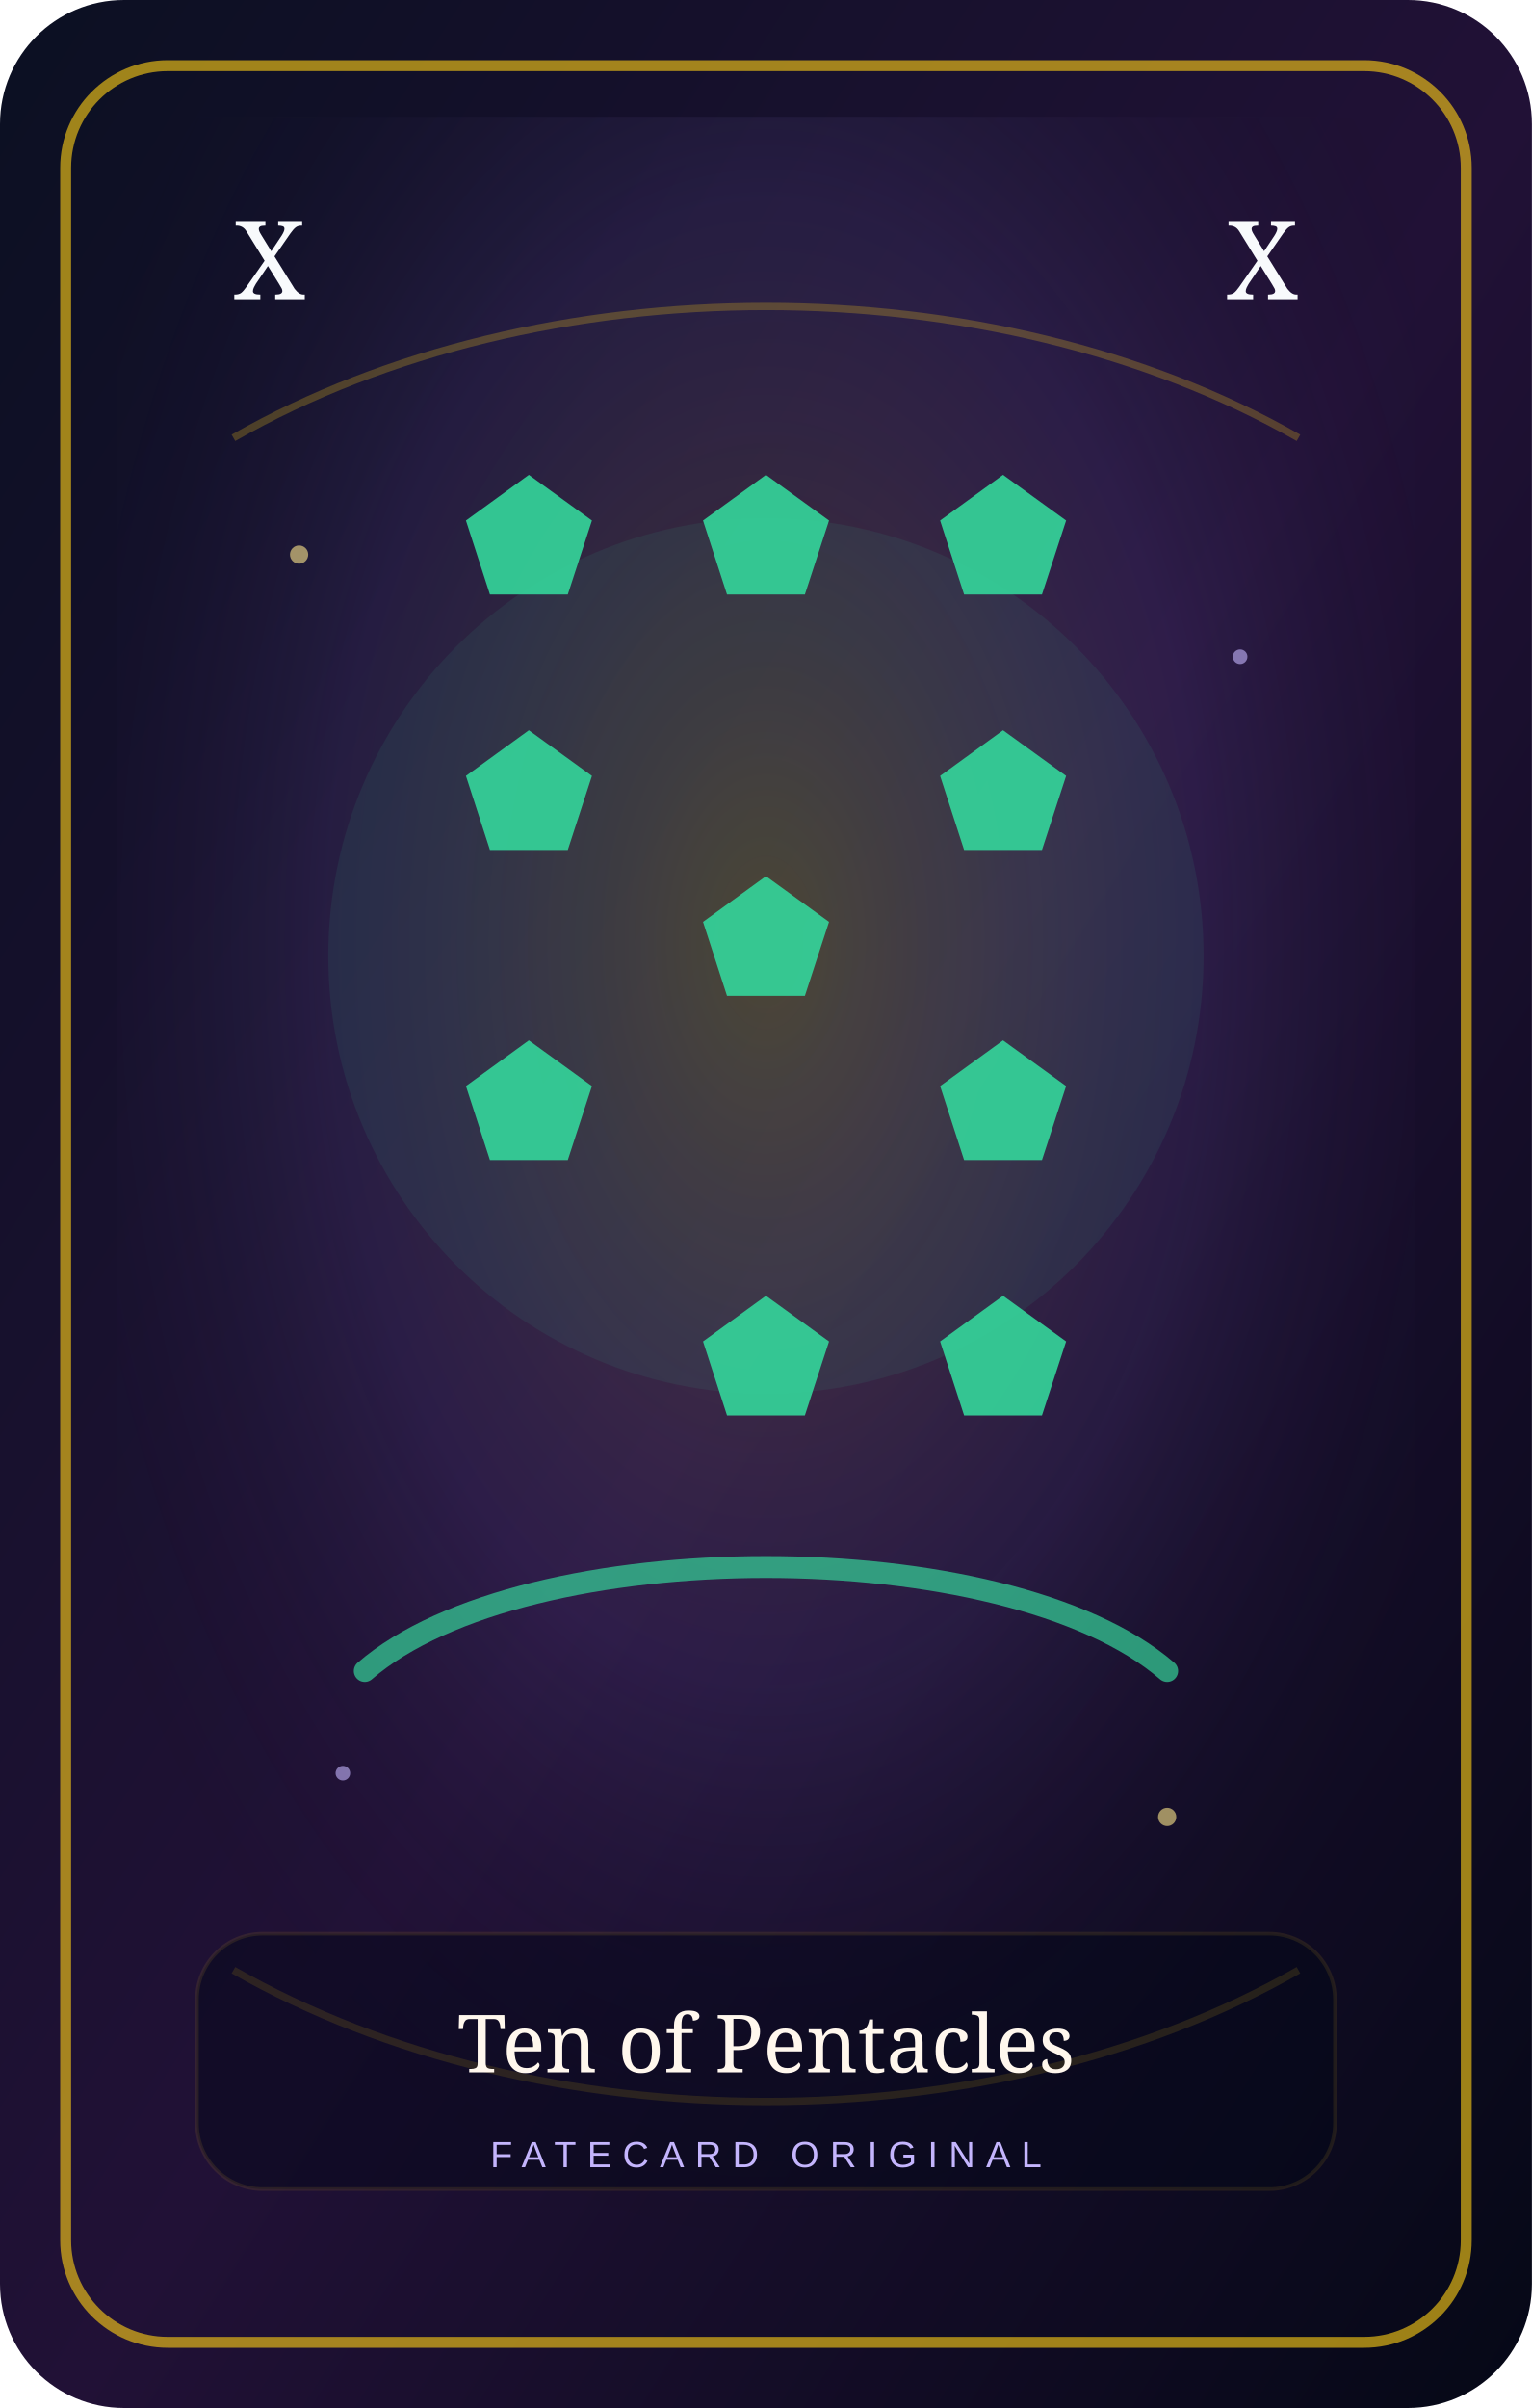
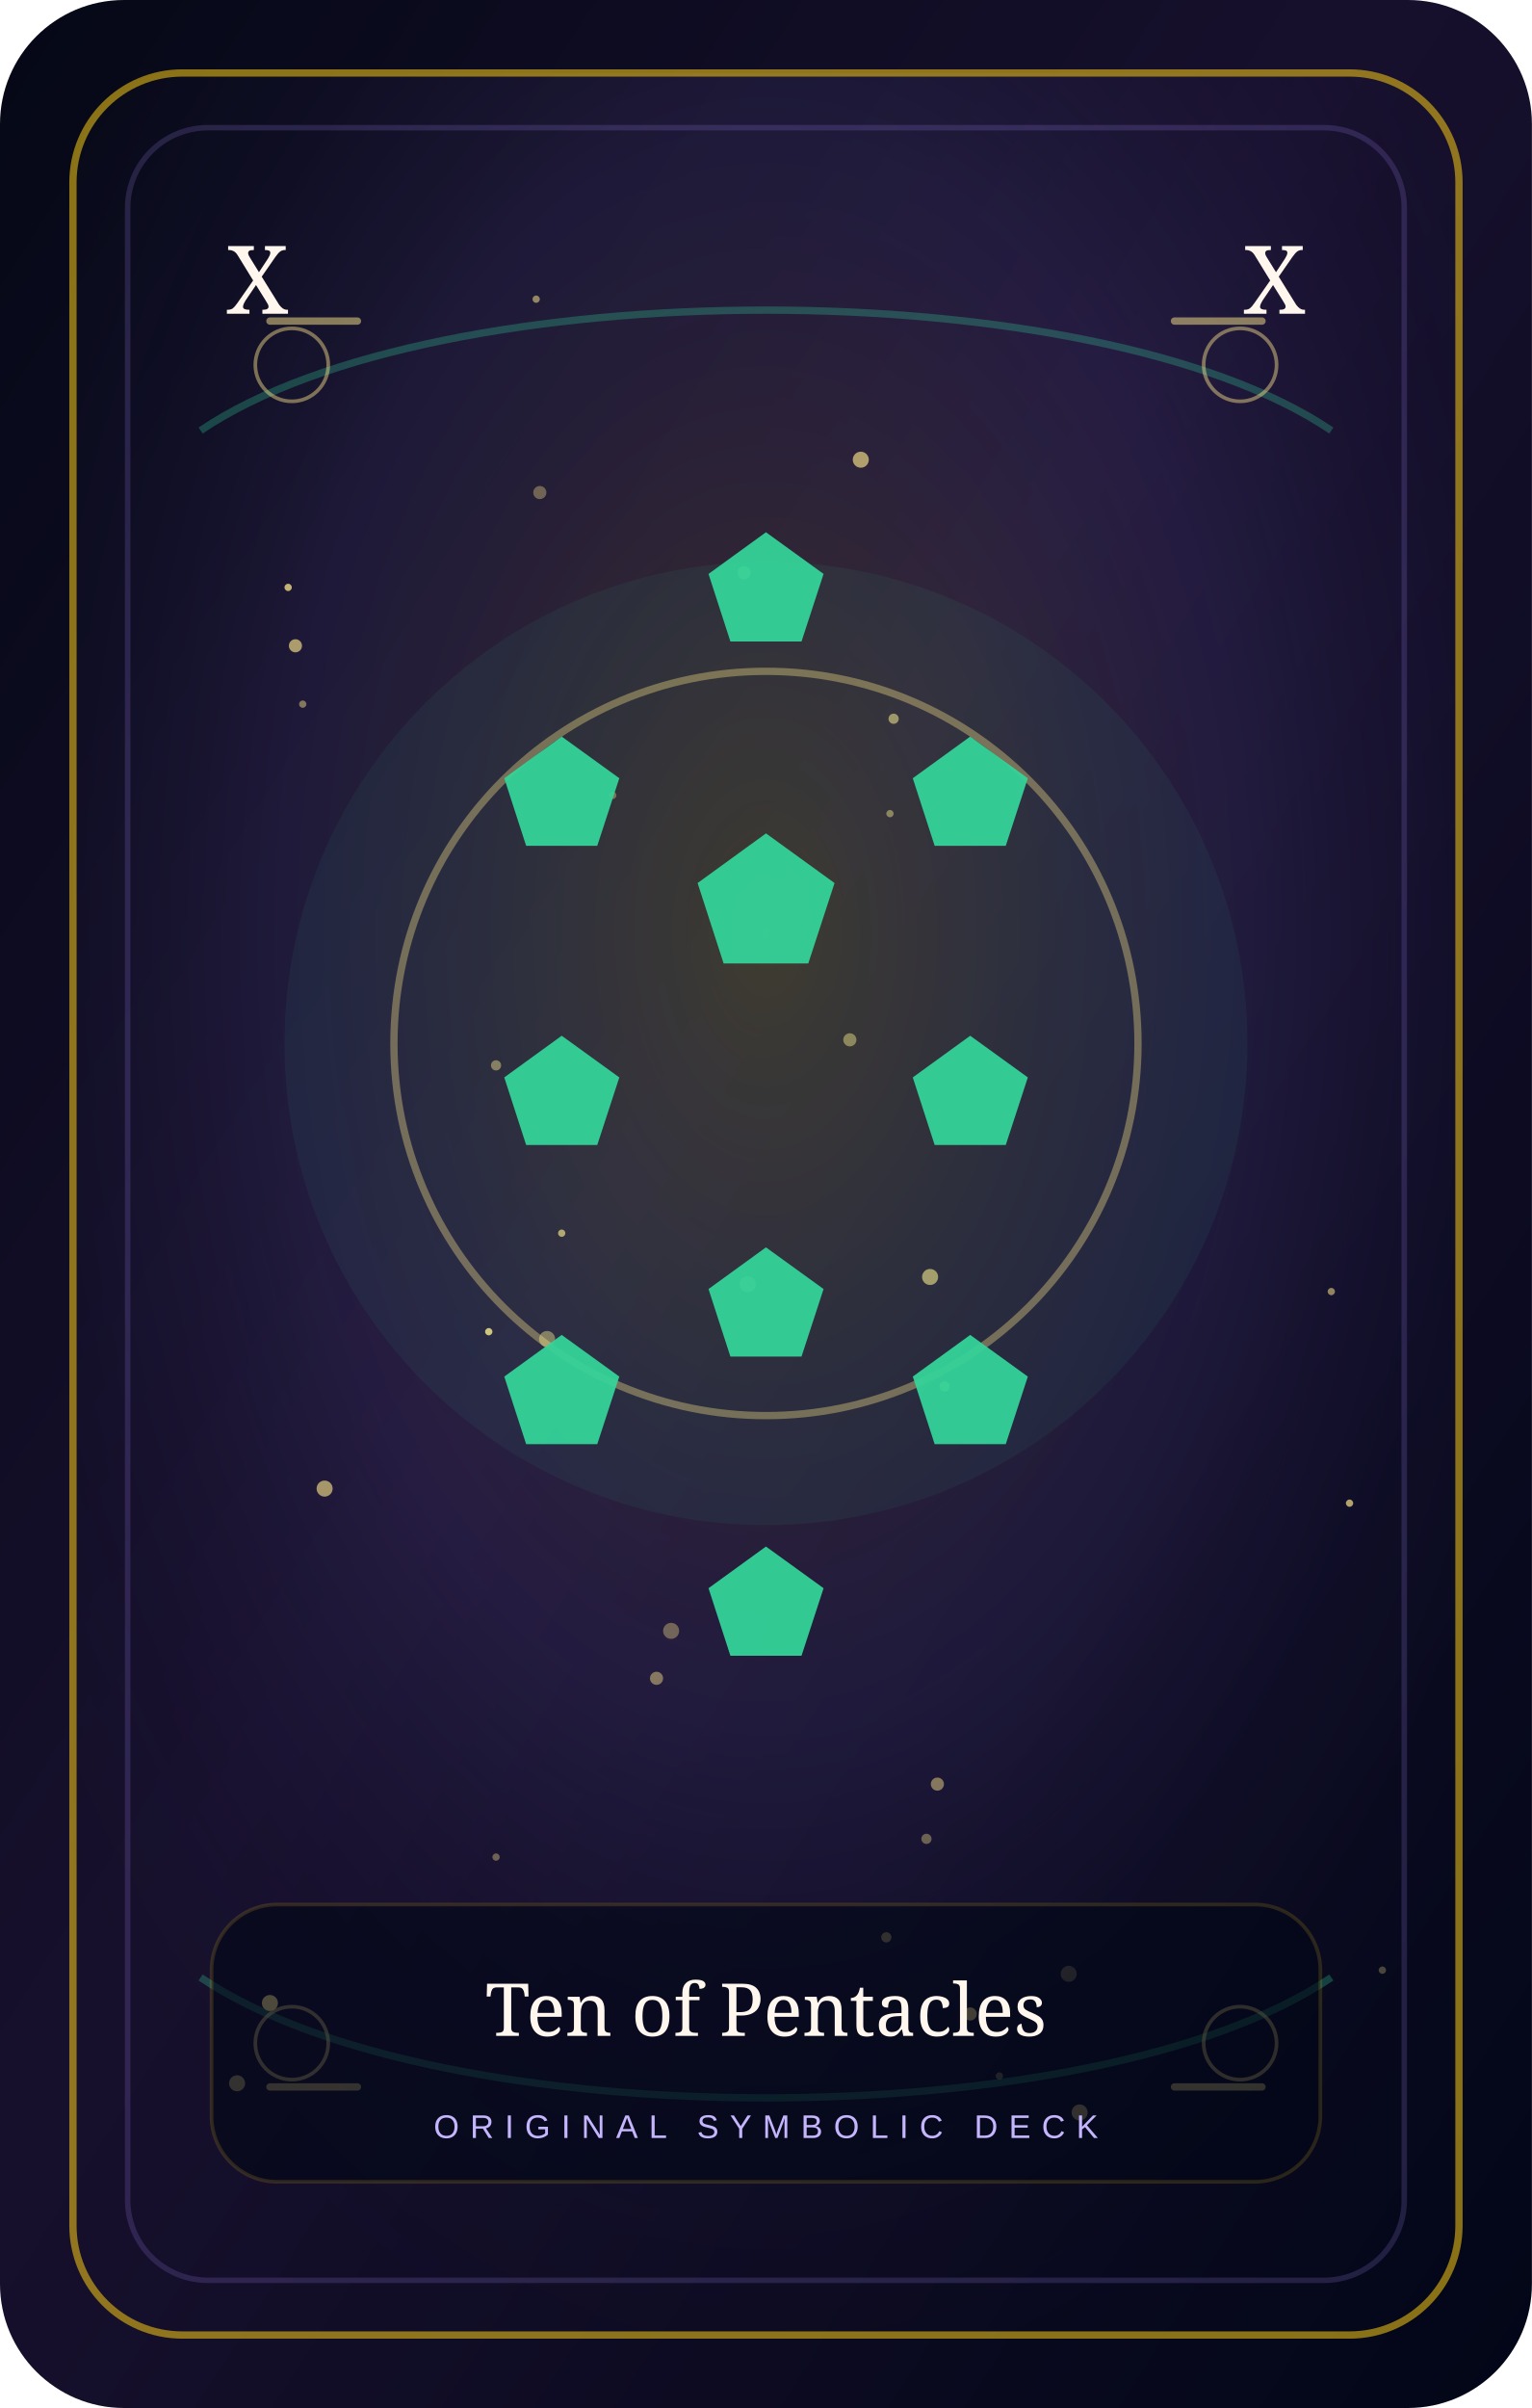
<svg xmlns="http://www.w3.org/2000/svg" width="420" height="660" viewBox="0 0 420 660" role="img" aria-label="Ten of Pentacles">
  <defs>
-     <linearGradient id="bg-minor_pentacles_ten" x1="0" y1="0" x2="1" y2="1">
-       <stop offset="0%" stop-color="#0b1022" />
-       <stop offset="52%" stop-color="#211136" />
-       <stop offset="100%" stop-color="#050816" />
+     <linearGradient id="bg" x1="0" y1="0" x2="1" y2="1">
+       <stop offset="0%" stop-color="#050816" />
+       <stop offset="45%" stop-color="#17102d" />
+       <stop offset="100%" stop-color="#020617" />
    </linearGradient>
-     <radialGradient id="glow-minor_pentacles_ten" cx="50%" cy="38%" r="62%">
-       <stop offset="0%" stop-color="#facc15" stop-opacity=".22" />
-       <stop offset="55%" stop-color="#a78bfa" stop-opacity=".10" />
-       <stop offset="100%" stop-color="#000000" stop-opacity="0" />
+     <radialGradient id="aura" cx="50%" cy="38%" r="68%">
+       <stop offset="0%" stop-color="#facc15" stop-opacity=".18" />
+       <stop offset="52%" stop-color="#a78bfa" stop-opacity=".10" />
+       <stop offset="100%" stop-color="#020617" stop-opacity="0" />
    </radialGradient>
-     <filter id="soft-minor_pentacles_ten" x="-20%" y="-20%" width="140%" height="140%">
-       <feGaussianBlur stdDeviation="4" />
+     <filter id="glow" x="-30%" y="-30%" width="160%" height="160%">
+       <feDropShadow dx="0" dy="0" stdDeviation="6" flood-color="#34d399" flood-opacity=".42" />
    </filter>
  </defs>
-   <rect width="420" height="660" rx="34" fill="url(#bg-minor_pentacles_ten)" />
-   <rect x="18" y="18" width="384" height="624" rx="28" fill="none" stroke="#facc15" stroke-opacity=".62" stroke-width="3" />
-   <rect x="32" y="32" width="356" height="596" rx="22" fill="url(#glow-minor_pentacles_ten)" />
-   <path d="M64 120 C148 72, 272 72, 356 120 M64 540 C148 588, 272 588, 356 540" fill="none" stroke="#facc15" stroke-opacity=".24" stroke-width="2" />
-   <g opacity=".6">
-     <circle cx="82" cy="152" r="2.5" fill="#fde68a" />
-     <circle cx="340" cy="180" r="2" fill="#c4b5fd" />
-     <circle cx="320" cy="498" r="2.5" fill="#fde68a" />
-     <circle cx="94" cy="486" r="2" fill="#c4b5fd" />
-   </g>
-   <circle cx="210" cy="262" r="120" fill="#34d399" opacity=".08" />
-   <path d="M100 458 C144 420, 276 420, 320 458" fill="none" stroke="#34d399" stroke-width="6" opacity=".7" stroke-linecap="round" />
-   <text x="210" y="150" text-anchor="middle" dominant-baseline="middle" font-size="46" font-family="Georgia, serif" fill="#34d399" opacity=".92">⬟</text>
-   <text x="145" y="220" text-anchor="middle" dominant-baseline="middle" font-size="46" font-family="Georgia, serif" fill="#34d399" opacity=".92">⬟</text>
-   <text x="275" y="220" text-anchor="middle" dominant-baseline="middle" font-size="46" font-family="Georgia, serif" fill="#34d399" opacity=".92">⬟</text>
-   <text x="145" y="305" text-anchor="middle" dominant-baseline="middle" font-size="46" font-family="Georgia, serif" fill="#34d399" opacity=".92">⬟</text>
-   <text x="275" y="305" text-anchor="middle" dominant-baseline="middle" font-size="46" font-family="Georgia, serif" fill="#34d399" opacity=".92">⬟</text>
-   <text x="210" y="375" text-anchor="middle" dominant-baseline="middle" font-size="46" font-family="Georgia, serif" fill="#34d399" opacity=".92">⬟</text>
-   <text x="210" y="260" text-anchor="middle" dominant-baseline="middle" font-size="46" font-family="Georgia, serif" fill="#34d399" opacity=".92">⬟</text>
-   <text x="145" y="150" text-anchor="middle" dominant-baseline="middle" font-size="46" font-family="Georgia, serif" fill="#34d399" opacity=".92">⬟</text>
-   <text x="275" y="375" text-anchor="middle" dominant-baseline="middle" font-size="46" font-family="Georgia, serif" fill="#34d399" opacity=".92">⬟</text>
-   <text x="275" y="150" text-anchor="middle" dominant-baseline="middle" font-size="46" font-family="Georgia, serif" fill="#34d399" opacity=".92">⬟</text>
-   <text x="64" y="82" font-size="30" font-family="Georgia, serif" fill="#f8fafc">X</text>
-   <text x="356" y="82" text-anchor="end" font-size="30" font-family="Georgia, serif" fill="#f8fafc">X</text>
-   <rect x="54" y="530" width="312" height="70" rx="18" fill="#020617" opacity=".48" stroke="#facc15" stroke-opacity=".20" />
-   <text x="210" y="568" text-anchor="middle" font-size="22" font-family="Georgia, serif" fill="#fff7ed">Ten of Pentacles</text>
-   <text x="210" y="594" text-anchor="middle" font-size="10" font-family="Arial, sans-serif" letter-spacing="3" fill="#c4b5fd">FATECARD ORIGINAL</text>
+   <rect width="420" height="660" rx="34" fill="url(#bg)" />
+   <rect x="20" y="20" width="380" height="620" rx="30" fill="url(#aura)" stroke="#facc15" stroke-opacity=".54" stroke-width="2" />
+   <rect x="35" y="35" width="350" height="590" rx="22" fill="none" stroke="#a78bfa" stroke-opacity=".18" stroke-width="1.5" />
+   <circle cx="180" cy="460" r="1.8" fill="#fde68a" opacity="0.45" />
+   <circle cx="365" cy="354" r="1.0" fill="#fde68a" opacity="0.54" />
+   <circle cx="83" cy="193" r="1.0" fill="#fde68a" opacity="0.45" />
+   <circle cx="150" cy="367" r="2.2" fill="#fde68a" opacity="0.45" />
+   <circle cx="243" cy="531" r="1.4" fill="#fde68a" opacity="0.46" />
+   <circle cx="134" cy="365" r="1.0" fill="#fde68a" opacity="0.83" />
+   <circle cx="168" cy="218" r="1.0" fill="#fde68a" opacity="0.38" />
+   <circle cx="79" cy="161" r="1.0" fill="#fde68a" opacity="0.75" />
+   <circle cx="74" cy="549" r="2.2" fill="#fde68a" opacity="0.78" />
+   <circle cx="245" cy="197" r="1.4" fill="#fde68a" opacity="0.56" />
+   <circle cx="184" cy="447" r="2.2" fill="#fde68a" opacity="0.36" />
+   <circle cx="65" cy="571" r="2.2" fill="#fde68a" opacity="0.49" />
+   <circle cx="370" cy="412" r="1.0" fill="#fde68a" opacity="0.68" />
+   <circle cx="244" cy="223" r="1.0" fill="#fde68a" opacity="0.46" />
+   <circle cx="81" cy="177" r="1.8" fill="#fde68a" opacity="0.64" />
+   <circle cx="233" cy="285" r="1.8" fill="#fde68a" opacity="0.46" />
+   <circle cx="204" cy="157" r="1.8" fill="#fde68a" opacity="0.61" />
+   <circle cx="136" cy="509" r="1.0" fill="#fde68a" opacity="0.37" />
+   <circle cx="293" cy="541" r="2.2" fill="#fde68a" opacity="0.30" />
+   <circle cx="154" cy="338" r="1.0" fill="#fde68a" opacity="0.67" />
+   <circle cx="136" cy="292" r="1.4" fill="#fde68a" opacity="0.45" />
+   <circle cx="266" cy="552" r="1.8" fill="#fde68a" opacity="0.64" />
+   <circle cx="205" cy="352" r="2.2" fill="#fde68a" opacity="0.49" />
+   <circle cx="379" cy="540" r="1.0" fill="#fde68a" opacity="0.28" />
+   <circle cx="148" cy="135" r="1.8" fill="#fde68a" opacity="0.35" />
+   <circle cx="257" cy="489" r="1.8" fill="#fde68a" opacity="0.47" />
+   <circle cx="274" cy="569" r="1.0" fill="#fde68a" opacity="0.30" />
+   <circle cx="259" cy="380" r="1.4" fill="#fde68a" opacity="0.62" />
+   <circle cx="255" cy="350" r="2.2" fill="#fde68a" opacity="0.61" />
+   <circle cx="236" cy="126" r="2.2" fill="#fde68a" opacity="0.63" />
+   <circle cx="254" cy="504" r="1.4" fill="#fde68a" opacity="0.37" />
+   <circle cx="89" cy="408" r="2.2" fill="#fde68a" opacity="0.61" />
+   <circle cx="147" cy="82" r="1.0" fill="#fde68a" opacity="0.53" />
+   <circle cx="296" cy="579" r="2.2" fill="#fde68a" opacity="0.48" />
+   <path d="M55 118 C120 74 300 74 365 118" fill="none" stroke="#34d399" stroke-opacity=".28" stroke-width="2" />
+   <path d="M55 542 C120 586 300 586 365 542" fill="none" stroke="#34d399" stroke-opacity=".28" stroke-width="2" />
+   <path d="M74 88 L98 88 M322 88 L346 88 M74 572 L98 572 M322 572 L346 572" stroke="#fde68a" stroke-opacity=".50" stroke-width="2" stroke-linecap="round" />
+   <circle cx="80" cy="100" r="10" fill="none" stroke="#fde68a" stroke-opacity=".45" />
+   <circle cx="340" cy="100" r="10" fill="none" stroke="#fde68a" stroke-opacity=".45" />
+   <circle cx="80" cy="560" r="10" fill="none" stroke="#fde68a" stroke-opacity=".45" />
+   <circle cx="340" cy="560" r="10" fill="none" stroke="#fde68a" stroke-opacity=".45" />
+   <circle cx="210" cy="286" r="132" fill="#34d399" opacity=".065" />
+   <circle cx="210" cy="286" r="102" fill="none" stroke="#fde68a" stroke-opacity=".36" stroke-width="2" />
+   <text x="210" y="164" text-anchor="middle" dominant-baseline="middle" font-size="42" font-family="Georgia, serif" fill="#34d399" opacity=".94">⬟</text>
+   <text x="154" y="220" text-anchor="middle" dominant-baseline="middle" font-size="42" font-family="Georgia, serif" fill="#34d399" opacity=".94">⬟</text>
+   <text x="266" y="220" text-anchor="middle" dominant-baseline="middle" font-size="42" font-family="Georgia, serif" fill="#34d399" opacity=".94">⬟</text>
+   <text x="154" y="302" text-anchor="middle" dominant-baseline="middle" font-size="42" font-family="Georgia, serif" fill="#34d399" opacity=".94">⬟</text>
+   <text x="266" y="302" text-anchor="middle" dominant-baseline="middle" font-size="42" font-family="Georgia, serif" fill="#34d399" opacity=".94">⬟</text>
+   <text x="210" y="360" text-anchor="middle" dominant-baseline="middle" font-size="42" font-family="Georgia, serif" fill="#34d399" opacity=".94">⬟</text>
+   <text x="210" y="250" text-anchor="middle" dominant-baseline="middle" font-size="50" font-family="Georgia, serif" fill="#34d399" opacity=".94">⬟</text>
+   <text x="154" y="384" text-anchor="middle" dominant-baseline="middle" font-size="42" font-family="Georgia, serif" fill="#34d399" opacity=".94">⬟</text>
+   <text x="266" y="384" text-anchor="middle" dominant-baseline="middle" font-size="42" font-family="Georgia, serif" fill="#34d399" opacity=".94">⬟</text>
+   <text x="210" y="442" text-anchor="middle" dominant-baseline="middle" font-size="42" font-family="Georgia, serif" fill="#34d399" opacity=".94">⬟</text>
+   <text x="62" y="86" font-size="26" font-family="Georgia, serif" fill="#fff7ed">X</text>
+   <text x="358" y="86" text-anchor="end" font-size="26" font-family="Georgia, serif" fill="#fff7ed">X</text>
+   <rect x="58" y="522" width="304" height="76" rx="18" fill="#020617" opacity=".62" stroke="#facc15" stroke-opacity=".24" />
+   <text x="210" y="558" text-anchor="middle" font-size="20" font-family="Georgia, serif" fill="#fff7ed">Ten of Pentacles</text>
+   <text x="210" y="586" text-anchor="middle" font-size="9" font-family="Arial, sans-serif" letter-spacing="3" fill="#c4b5fd">ORIGINAL SYMBOLIC DECK</text>
</svg>
